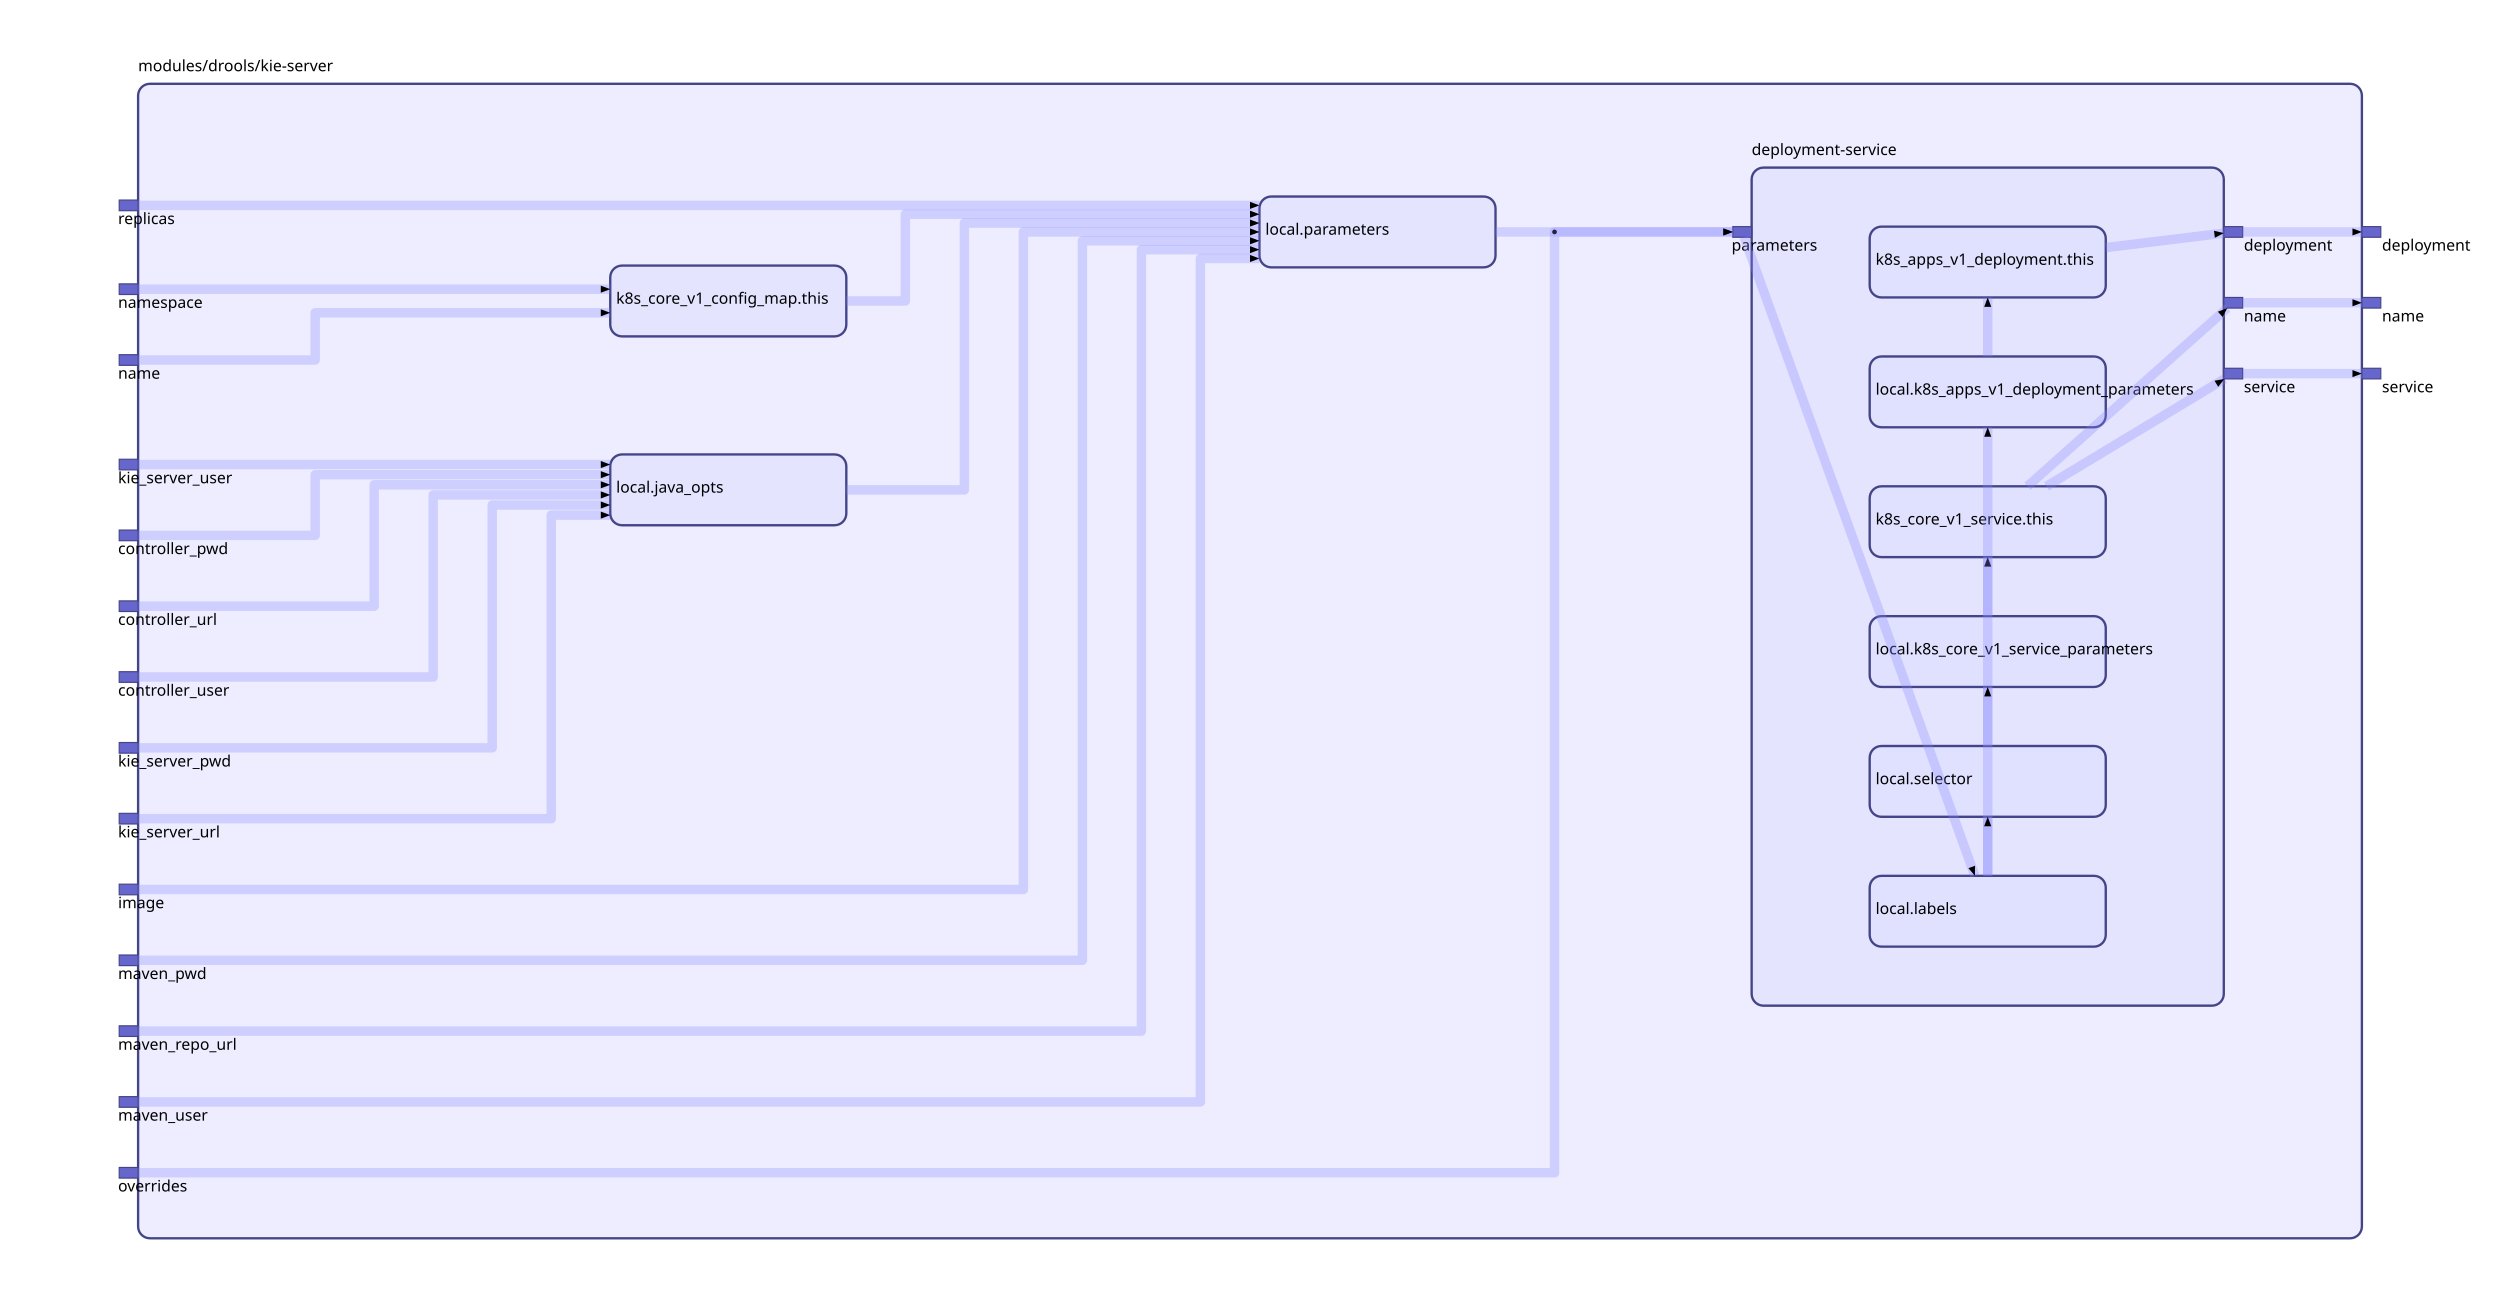
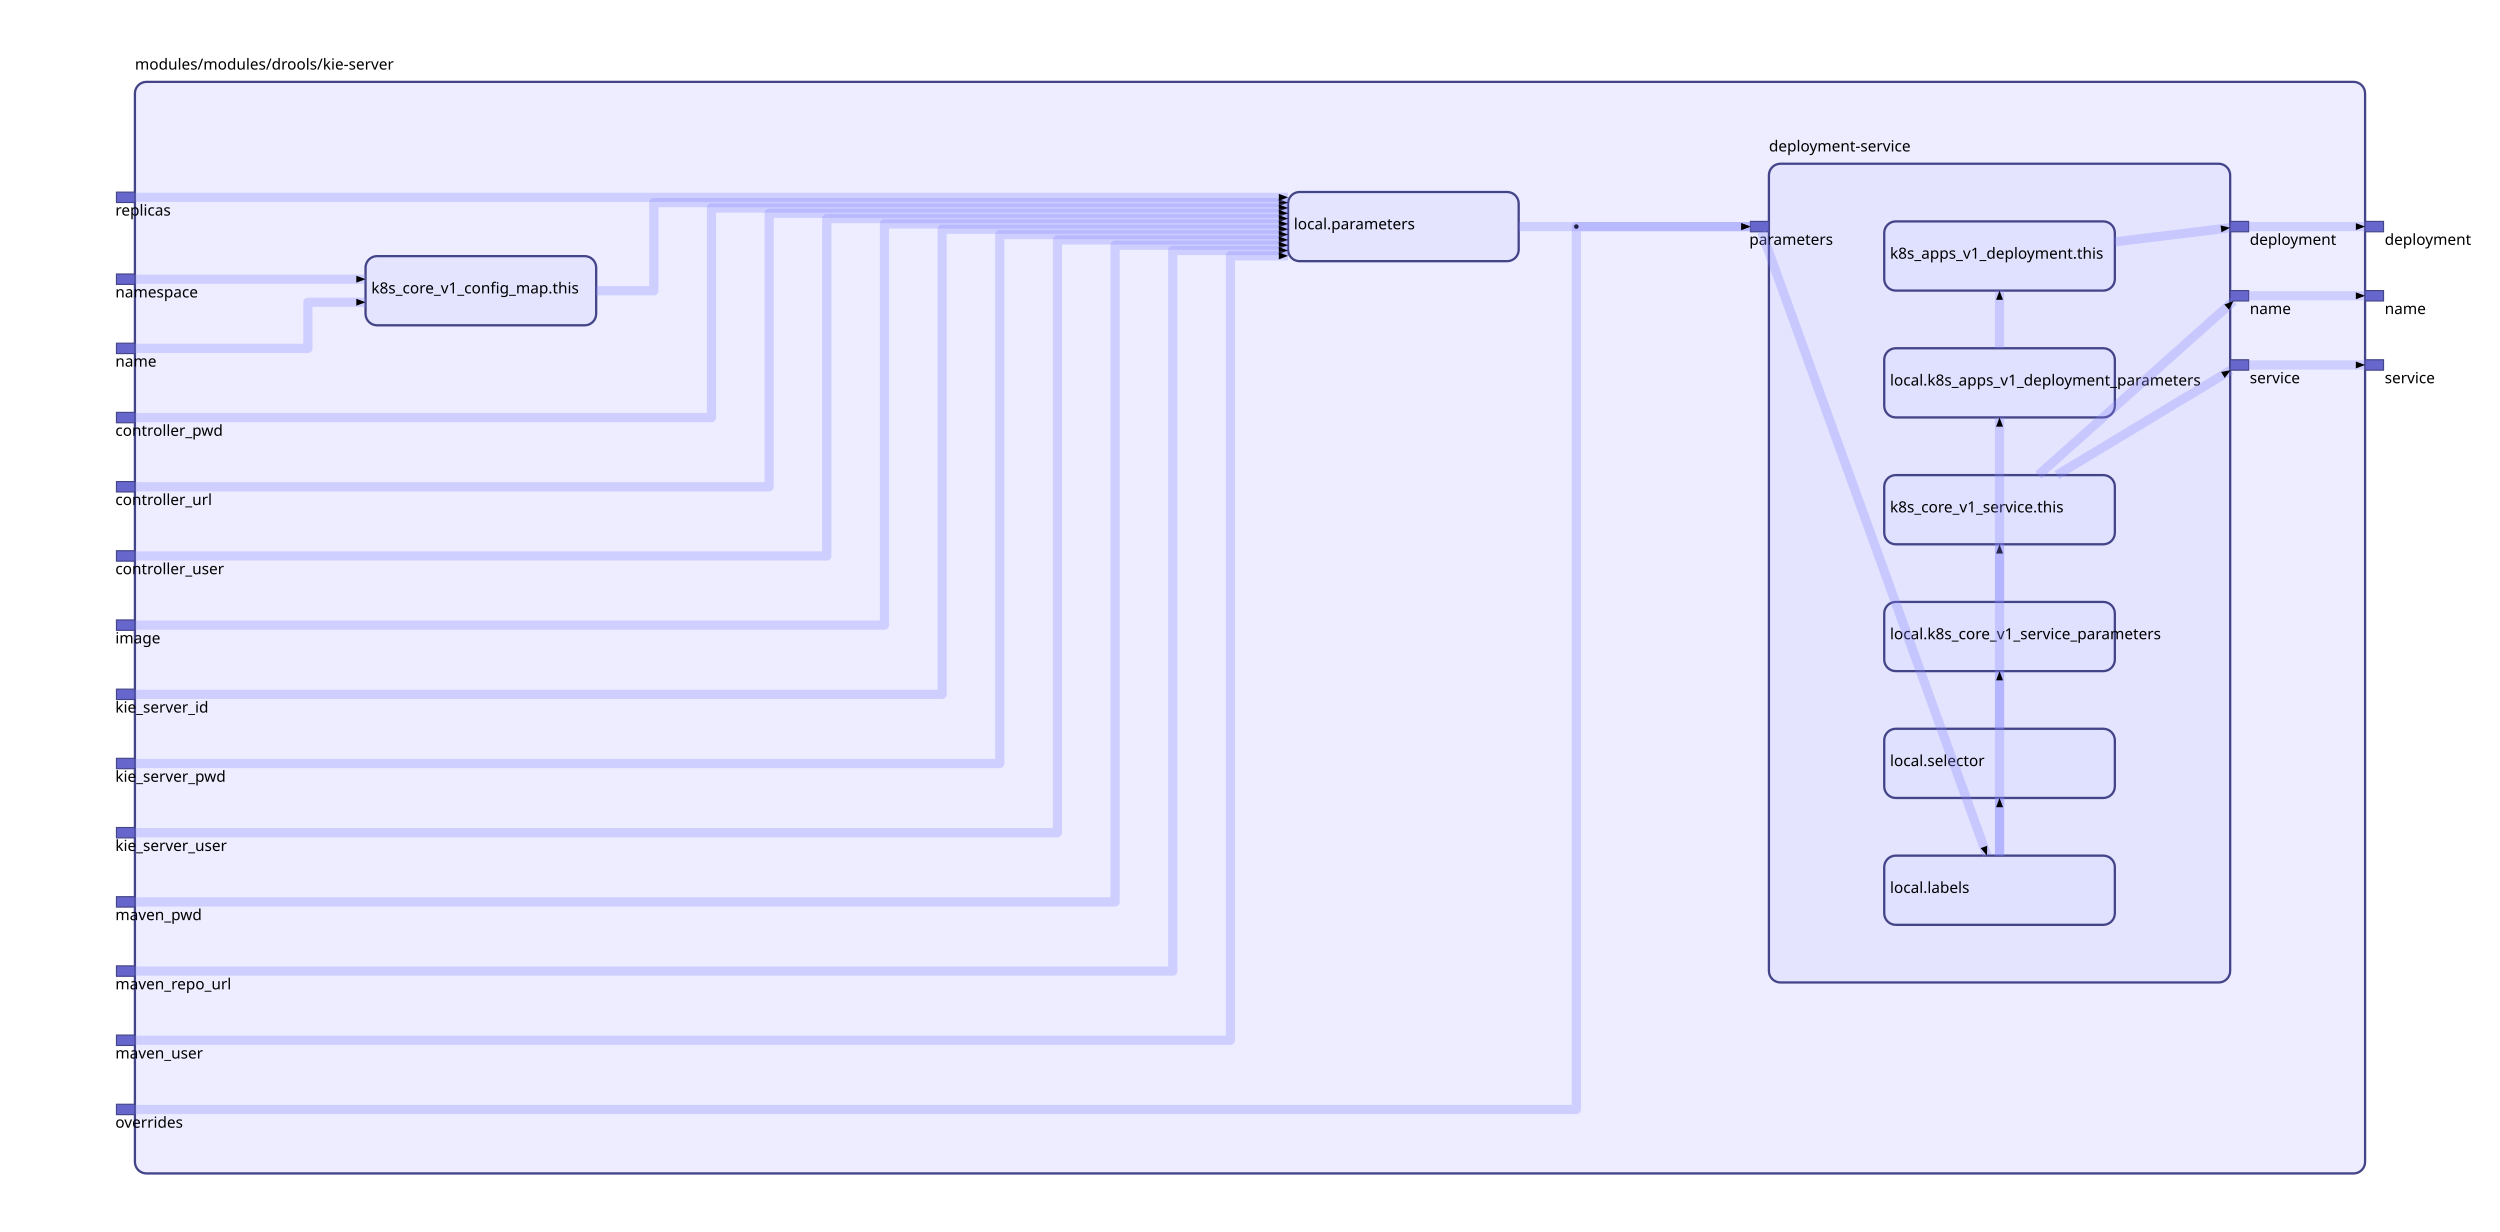
- <svg xmlns="http://www.w3.org/2000/svg" id="sprotty_1" class="sprotty-graph sprotty" tabindex="1002" viewBox="0 0 2118 1099.071">
+ <svg xmlns="http://www.w3.org/2000/svg" id="sprotty_1" class="sprotty-graph sprotty" tabindex="1002" viewBox="0 0 2168 1067.615">
  <style>
.elknode {
    stroke: #448;
    stroke-width: 2;
    fill: #ddf;
    fill-opacity: 0.5;
}

.elkport {
    stroke: #448;
    stroke-width: 1;
    fill: #66c;
}

.elkedge {
    fill: none;
    stroke: #88f;
    stroke-width: 8;
    stroke-opacity: 0.3;
    pointer-events: stroke;
    stroke-linejoin: round;
}

.elkedge:hover {
    stroke: #448;
    stroke-width: 8;
    stroke-opacity: 1;
    stroke-dasharray: 16px;
    stroke-dashoffset: 32px;
    animation: stroke 0.5s linear infinite;
}

@keyframes stroke {
    to {
        stroke-dashoffset: 0;
    }
}

.elkedge.arrow {
    fill: #336;
}

.elklabel {
    stroke-width: 0;
    stroke: #000;
    fill: #000;
    font-family: sans-serif;
    font-size: 10pt;
    dominant-baseline: hanging;
}

.elklabel:hover {
    font-size: 24pt;
}

.elkjunction {
    stroke: none;
    fill: #224;
}

.selected &gt; rect {
    stroke-width: 3;
}

.mouseover {
    stroke: #88f;
}
/*
 * Copyright (C) 2017 TypeFox and others.
 *
 * Licensed under the Apache License, Version 2.0 (the "License"); you may not use this file except in compliance with the License.
 * You may obtain a copy of the License at http://www.apache.org/licenses/LICENSE-2.0
 */

.sprotty {
    padding: 0px;
    font-family: "Helvetica Neue", Helvetica, Arial, sans-serif;
}

.sprotty-hidden {
    display: block;
    position: absolute;
    width: 0px;
    height: 0px;
}

.sprotty-popup {
    font-family: "Helvetica Neue", Helvetica, Arial, sans-serif;
    position: absolute;
    background: white;
    border-radius: 5px;
    border: 1px solid;
    max-width: 400px;
    min-width: 100px;
}

.sprotty-popup &gt; div {
    margin: 10px;
}

.sprotty-popup-closed {
    display: none;
}
</style>
  <g transform="scale(1) translate(0,0)">
    <g id="sprotty_3" transform="translate(117, 71)" opacity="1">
-       <rect class="elknode" x="0" y="0" rx="10" width="1884" height="978.071" />
-       <g id="sprotty_5" transform="translate(400, 154)" opacity="1">
+       <rect class="elknode" x="0" y="0" rx="10" width="1934" height="946.615" />
+       <g id="sprotty_5" transform="translate(200, 151.1154)" opacity="1">
        <rect class="elknode" x="0" y="0" rx="10" width="200" height="60" />
        <text id="sprotty_6" class="elklabel" transform="translate(5, 22) translate(0, 0)" opacity="1">k8s_core_v1_config_map.this</text>
      </g>
-       <g id="sprotty_13" transform="translate(400, 314)" opacity="1">
+       <g id="sprotty_13" transform="translate(1000, 95.5)" opacity="1">
        <rect class="elknode" x="0" y="0" rx="10" width="200" height="60" />
-         <text id="sprotty_14" class="elklabel" transform="translate(5, 22) translate(0, 0)" opacity="1">local.java_opts</text>
-       </g>
-       <g id="sprotty_33" transform="translate(950, 95.5)" opacity="1">
-         <rect class="elknode" x="0" y="0" rx="10" width="200" height="60" />
-         <text id="sprotty_34" class="elklabel" transform="translate(5, 22) translate(0, 0)" opacity="1">local.parameters</text>
-       </g>
-       <g id="sprotty_52" transform="translate(1367, 71)" opacity="1">
+         <text id="sprotty_14" class="elklabel" transform="translate(5, 22) translate(0, 0)" opacity="1">local.parameters</text>
+       </g>
+       <g id="sprotty_49" transform="translate(1417, 71)" opacity="1">
        <rect class="elknode" x="0" y="0" rx="10" width="400" height="710" />
-         <g id="sprotty_54" transform="translate(100, 50)" opacity="1">
-           <rect class="elknode" x="0" y="0" rx="10" width="200" height="60" />
-           <text id="sprotty_55" class="elklabel" transform="translate(5, 22) translate(0, 0)" opacity="1">k8s_apps_v1_deployment.this</text>
-         </g>
-         <g id="sprotty_56" transform="translate(100, 160)" opacity="1">
-           <rect class="elknode" x="0" y="0" rx="10" width="200" height="60" />
-           <text id="sprotty_57" class="elklabel" transform="translate(5, 22) translate(0, 0)" opacity="1">local.k8s_apps_v1_deployment_parameters</text>
-         </g>
-         <g id="sprotty_59" transform="translate(100, 270)" opacity="1">
-           <rect class="elknode" x="0" y="0" rx="10" width="200" height="60" />
-           <text id="sprotty_60" class="elklabel" transform="translate(5, 22) translate(0, 0)" opacity="1">k8s_core_v1_service.this</text>
-         </g>
-         <g id="sprotty_61" transform="translate(100, 380)" opacity="1">
-           <rect class="elknode" x="0" y="0" rx="10" width="200" height="60" />
-           <text id="sprotty_62" class="elklabel" transform="translate(5, 22) translate(0, 0)" opacity="1">local.k8s_core_v1_service_parameters</text>
-         </g>
-         <g id="sprotty_64" transform="translate(100, 490)" opacity="1">
-           <rect class="elknode" x="0" y="0" rx="10" width="200" height="60" />
-           <text id="sprotty_65" class="elklabel" transform="translate(5, 22) translate(0, 0)" opacity="1">local.selector</text>
-         </g>
-         <g id="sprotty_67" transform="translate(100, 600)" opacity="1">
-           <rect class="elknode" x="0" y="0" rx="10" width="200" height="60" />
-           <text id="sprotty_68" class="elklabel" transform="translate(5, 22) translate(0, 0)" opacity="1">local.labels</text>
-         </g>
-         <g id="sprotty_70" transform="translate(-16, 50)" opacity="1">
+         <g id="sprotty_51" transform="translate(100, 50)" opacity="1">
+           <rect class="elknode" x="0" y="0" rx="10" width="200" height="60" />
+           <text id="sprotty_52" class="elklabel" transform="translate(5, 22) translate(0, 0)" opacity="1">k8s_apps_v1_deployment.this</text>
+         </g>
+         <g id="sprotty_53" transform="translate(100, 160)" opacity="1">
+           <rect class="elknode" x="0" y="0" rx="10" width="200" height="60" />
+           <text id="sprotty_54" class="elklabel" transform="translate(5, 22) translate(0, 0)" opacity="1">local.k8s_apps_v1_deployment_parameters</text>
+         </g>
+         <g id="sprotty_56" transform="translate(100, 270)" opacity="1">
+           <rect class="elknode" x="0" y="0" rx="10" width="200" height="60" />
+           <text id="sprotty_57" class="elklabel" transform="translate(5, 22) translate(0, 0)" opacity="1">k8s_core_v1_service.this</text>
+         </g>
+         <g id="sprotty_58" transform="translate(100, 380)" opacity="1">
+           <rect class="elknode" x="0" y="0" rx="10" width="200" height="60" />
+           <text id="sprotty_59" class="elklabel" transform="translate(5, 22) translate(0, 0)" opacity="1">local.k8s_core_v1_service_parameters</text>
+         </g>
+         <g id="sprotty_61" transform="translate(100, 490)" opacity="1">
+           <rect class="elknode" x="0" y="0" rx="10" width="200" height="60" />
+           <text id="sprotty_62" class="elklabel" transform="translate(5, 22) translate(0, 0)" opacity="1">local.selector</text>
+         </g>
+         <g id="sprotty_64" transform="translate(100, 600)" opacity="1">
+           <rect class="elknode" x="0" y="0" rx="10" width="200" height="60" />
+           <text id="sprotty_65" class="elklabel" transform="translate(5, 22) translate(0, 0)" opacity="1">local.labels</text>
+         </g>
+         <g id="sprotty_67" transform="translate(-16, 50)" opacity="1">
          <rect class="elkport" x="0" y="0" width="16" height="9" />
-           <text id="sprotty_71" class="elklabel" transform="translate(-1, 10) translate(0, 0)" opacity="1">parameters</text>
-         </g>
-         <g id="sprotty_74" transform="translate(400, 50)" opacity="1">
+           <text id="sprotty_68" class="elklabel" transform="translate(-1, 10) translate(0, 0)" opacity="1">parameters</text>
+         </g>
+         <g id="sprotty_71" transform="translate(400, 50)" opacity="1">
          <rect class="elkport" x="0" y="0" width="16" height="9" />
-           <text id="sprotty_75" class="elklabel" transform="translate(17, 10) translate(0, 0)" opacity="1">deployment</text>
-         </g>
-         <g id="sprotty_77" transform="translate(400, 110)" opacity="1">
+           <text id="sprotty_72" class="elklabel" transform="translate(17, 10) translate(0, 0)" opacity="1">deployment</text>
+         </g>
+         <g id="sprotty_74" transform="translate(400, 110)" opacity="1">
          <rect class="elkport" x="0" y="0" width="16" height="9" />
-           <text id="sprotty_78" class="elklabel" transform="translate(17, 10) translate(0, 0)" opacity="1">name</text>
-         </g>
-         <g id="sprotty_80" transform="translate(400, 170)" opacity="1">
+           <text id="sprotty_75" class="elklabel" transform="translate(17, 10) translate(0, 0)" opacity="1">name</text>
+         </g>
+         <g id="sprotty_77" transform="translate(400, 170)" opacity="1">
          <rect class="elkport" x="0" y="0" width="16" height="9" />
-           <text id="sprotty_81" class="elklabel" transform="translate(17, 10) translate(0, 0)" opacity="1">service</text>
-         </g>
-         <text id="sprotty_53" class="elklabel" transform="translate(0, -21) translate(0, 0)" opacity="1">deployment-service</text>
-       </g>
-       <g id="sprotty_7" transform="translate(-16, 229.5)" opacity="1">
+           <text id="sprotty_78" class="elklabel" transform="translate(17, 10) translate(0, 0)" opacity="1">service</text>
+         </g>
+         <text id="sprotty_50" class="elklabel" transform="translate(0, -21) translate(0, 0)" opacity="1">deployment-service</text>
+       </g>
+       <g id="sprotty_7" transform="translate(-16, 226.6154)" opacity="1">
        <rect class="elkport" x="0" y="0" width="16" height="9" />
        <text id="sprotty_8" class="elklabel" transform="translate(-1, 10) translate(0, 0)" opacity="1">name</text>
      </g>
-       <g id="sprotty_10" transform="translate(-16, 169.5)" opacity="1">
+       <g id="sprotty_10" transform="translate(-16, 166.6154)" opacity="1">
        <rect class="elkport" x="0" y="0" width="16" height="9" />
        <text id="sprotty_11" class="elklabel" transform="translate(-1, 10) translate(0, 0)" opacity="1">namespace</text>
      </g>
-       <g id="sprotty_15" transform="translate(-16, 378.0714)" opacity="1">
-         <rect class="elkport" x="0" y="0" width="16" height="9" />
-         <text id="sprotty_16" class="elklabel" transform="translate(-1, 10) translate(0, 0)" opacity="1">controller_pwd</text>
-       </g>
-       <g id="sprotty_18" transform="translate(-16, 438.0714)" opacity="1">
-         <rect class="elkport" x="0" y="0" width="16" height="9" />
-         <text id="sprotty_19" class="elklabel" transform="translate(-1, 10) translate(0, 0)" opacity="1">controller_url</text>
-       </g>
-       <g id="sprotty_21" transform="translate(-16, 498.0714)" opacity="1">
-         <rect class="elkport" x="0" y="0" width="16" height="9" />
-         <text id="sprotty_22" class="elklabel" transform="translate(-1, 10) translate(0, 0)" opacity="1">controller_user</text>
-       </g>
-       <g id="sprotty_24" transform="translate(-16, 558.0714)" opacity="1">
-         <rect class="elkport" x="0" y="0" width="16" height="9" />
-         <text id="sprotty_25" class="elklabel" transform="translate(-1, 10) translate(0, 0)" opacity="1">kie_server_pwd</text>
-       </g>
-       <g id="sprotty_27" transform="translate(-16, 618.0714)" opacity="1">
-         <rect class="elkport" x="0" y="0" width="16" height="9" />
-         <text id="sprotty_28" class="elklabel" transform="translate(-1, 10) translate(0, 0)" opacity="1">kie_server_url</text>
-       </g>
-       <g id="sprotty_30" transform="translate(-16, 318.0714)" opacity="1">
-         <rect class="elkport" x="0" y="0" width="16" height="9" />
-         <text id="sprotty_31" class="elklabel" transform="translate(-1, 10) translate(0, 0)" opacity="1">kie_server_user</text>
-       </g>
-       <g id="sprotty_37" transform="translate(-16, 678.0714)" opacity="1">
-         <rect class="elkport" x="0" y="0" width="16" height="9" />
-         <text id="sprotty_38" class="elklabel" transform="translate(-1, 10) translate(0, 0)" opacity="1">image</text>
-       </g>
-       <g id="sprotty_40" transform="translate(-16, 738.0714)" opacity="1">
-         <rect class="elkport" x="0" y="0" width="16" height="9" />
-         <text id="sprotty_41" class="elklabel" transform="translate(-1, 10) translate(0, 0)" opacity="1">maven_pwd</text>
-       </g>
-       <g id="sprotty_43" transform="translate(-16, 798.0714)" opacity="1">
-         <rect class="elkport" x="0" y="0" width="16" height="9" />
-         <text id="sprotty_44" class="elklabel" transform="translate(-1, 10) translate(0, 0)" opacity="1">maven_repo_url</text>
-       </g>
-       <g id="sprotty_46" transform="translate(-16, 858.0714)" opacity="1">
-         <rect class="elkport" x="0" y="0" width="16" height="9" />
-         <text id="sprotty_47" class="elklabel" transform="translate(-1, 10) translate(0, 0)" opacity="1">maven_user</text>
-       </g>
-       <g id="sprotty_49" transform="translate(-16, 98.5)" opacity="1">
-         <rect class="elkport" x="0" y="0" width="16" height="9" />
-         <text id="sprotty_50" class="elklabel" transform="translate(-1, 10) translate(0, 0)" opacity="1">replicas</text>
-       </g>
-       <g id="sprotty_84" transform="translate(-16, 918.0714)" opacity="1">
-         <rect class="elkport" x="0" y="0" width="16" height="9" />
-         <text id="sprotty_85" class="elklabel" transform="translate(-1, 10) translate(0, 0)" opacity="1">overrides</text>
-       </g>
-       <g id="sprotty_87" transform="translate(1884, 121)" opacity="1">
-         <rect class="elkport" x="0" y="0" width="16" height="9" />
-         <text id="sprotty_88" class="elklabel" transform="translate(17, 10) translate(0, 0)" opacity="1">deployment</text>
-       </g>
-       <g id="sprotty_90" transform="translate(1884, 181)" opacity="1">
-         <rect class="elkport" x="0" y="0" width="16" height="9" />
-         <text id="sprotty_91" class="elklabel" transform="translate(17, 10) translate(0, 0)" opacity="1">name</text>
-       </g>
-       <g id="sprotty_93" transform="translate(1884, 241)" opacity="1">
-         <rect class="elkport" x="0" y="0" width="16" height="9" />
-         <text id="sprotty_94" class="elklabel" transform="translate(17, 10) translate(0, 0)" opacity="1">service</text>
-       </g>
-       <text id="sprotty_4" class="elklabel" transform="translate(0, -21) translate(0, 0)" opacity="1">modules/drools/kie-server</text>
+       <g id="sprotty_16" transform="translate(-16, 286.6154)" opacity="1">
+         <rect class="elkport" x="0" y="0" width="16" height="9" />
+         <text id="sprotty_17" class="elklabel" transform="translate(-1, 10) translate(0, 0)" opacity="1">controller_pwd</text>
+       </g>
+       <g id="sprotty_19" transform="translate(-16, 346.6154)" opacity="1">
+         <rect class="elkport" x="0" y="0" width="16" height="9" />
+         <text id="sprotty_20" class="elklabel" transform="translate(-1, 10) translate(0, 0)" opacity="1">controller_url</text>
+       </g>
+       <g id="sprotty_22" transform="translate(-16, 406.6154)" opacity="1">
+         <rect class="elkport" x="0" y="0" width="16" height="9" />
+         <text id="sprotty_23" class="elklabel" transform="translate(-1, 10) translate(0, 0)" opacity="1">controller_user</text>
+       </g>
+       <g id="sprotty_25" transform="translate(-16, 466.6154)" opacity="1">
+         <rect class="elkport" x="0" y="0" width="16" height="9" />
+         <text id="sprotty_26" class="elklabel" transform="translate(-1, 10) translate(0, 0)" opacity="1">image</text>
+       </g>
+       <g id="sprotty_28" transform="translate(-16, 526.6154)" opacity="1">
+         <rect class="elkport" x="0" y="0" width="16" height="9" />
+         <text id="sprotty_29" class="elklabel" transform="translate(-1, 10) translate(0, 0)" opacity="1">kie_server_id</text>
+       </g>
+       <g id="sprotty_31" transform="translate(-16, 586.6154)" opacity="1">
+         <rect class="elkport" x="0" y="0" width="16" height="9" />
+         <text id="sprotty_32" class="elklabel" transform="translate(-1, 10) translate(0, 0)" opacity="1">kie_server_pwd</text>
+       </g>
+       <g id="sprotty_34" transform="translate(-16, 646.6154)" opacity="1">
+         <rect class="elkport" x="0" y="0" width="16" height="9" />
+         <text id="sprotty_35" class="elklabel" transform="translate(-1, 10) translate(0, 0)" opacity="1">kie_server_user</text>
+       </g>
+       <g id="sprotty_37" transform="translate(-16, 706.6154)" opacity="1">
+         <rect class="elkport" x="0" y="0" width="16" height="9" />
+         <text id="sprotty_38" class="elklabel" transform="translate(-1, 10) translate(0, 0)" opacity="1">maven_pwd</text>
+       </g>
+       <g id="sprotty_40" transform="translate(-16, 766.6154)" opacity="1">
+         <rect class="elkport" x="0" y="0" width="16" height="9" />
+         <text id="sprotty_41" class="elklabel" transform="translate(-1, 10) translate(0, 0)" opacity="1">maven_repo_url</text>
+       </g>
+       <g id="sprotty_43" transform="translate(-16, 826.6154)" opacity="1">
+         <rect class="elkport" x="0" y="0" width="16" height="9" />
+         <text id="sprotty_44" class="elklabel" transform="translate(-1, 10) translate(0, 0)" opacity="1">maven_user</text>
+       </g>
+       <g id="sprotty_46" transform="translate(-16, 95.61538)" opacity="1">
+         <rect class="elkport" x="0" y="0" width="16" height="9" />
+         <text id="sprotty_47" class="elklabel" transform="translate(-1, 10) translate(0, 0)" opacity="1">replicas</text>
+       </g>
+       <g id="sprotty_81" transform="translate(-16, 886.6154)" opacity="1">
+         <rect class="elkport" x="0" y="0" width="16" height="9" />
+         <text id="sprotty_82" class="elklabel" transform="translate(-1, 10) translate(0, 0)" opacity="1">overrides</text>
+       </g>
+       <g id="sprotty_84" transform="translate(1934, 121)" opacity="1">
+         <rect class="elkport" x="0" y="0" width="16" height="9" />
+         <text id="sprotty_85" class="elklabel" transform="translate(17, 10) translate(0, 0)" opacity="1">deployment</text>
+       </g>
+       <g id="sprotty_87" transform="translate(1934, 181)" opacity="1">
+         <rect class="elkport" x="0" y="0" width="16" height="9" />
+         <text id="sprotty_88" class="elklabel" transform="translate(17, 10) translate(0, 0)" opacity="1">name</text>
+       </g>
+       <g id="sprotty_90" transform="translate(1934, 241)" opacity="1">
+         <rect class="elkport" x="0" y="0" width="16" height="9" />
+         <text id="sprotty_91" class="elklabel" transform="translate(17, 10) translate(0, 0)" opacity="1">service</text>
+       </g>
+       <text id="sprotty_4" class="elklabel" transform="translate(0, -21) translate(0, 0)" opacity="1">modules/modules/drools/kie-server</text>
      <g id="sprotty_9" class="sprotty-edge" opacity="1">
-         <path class="elkedge" d="M 0,234 L 150,234 L 150,194 L 400,194" />
-         <path class="edge arrow" d="M 0,0 L 8,-3 L 8,3 Z" transform="rotate(180 400 194) translate(400 194)" />
+         <path class="elkedge" d="M 0,231.115 L 150,231.115 L 150,191.115 L 200,191.115" />
+         <path class="edge arrow" d="M 0,0 L 8,-3 L 8,3 Z" transform="rotate(180 200 191.1154) translate(200 191.1154)" />
      </g>
      <g id="sprotty_12" class="sprotty-edge" opacity="1">
-         <path class="elkedge" d="M 0,174 L 400,174" />
-         <path class="edge arrow" d="M 0,0 L 8,-3 L 8,3 Z" transform="rotate(180 400 174) translate(400 174)" />
-       </g>
-       <g id="sprotty_17" class="sprotty-edge" opacity="1">
-         <path class="elkedge" d="M 0,382.571 L 150,382.571 L 150,331.143 L 400,331.143" />
-         <path class="edge arrow" d="M 0,0 L 8,-3 L 8,3 Z" transform="rotate(180 400 331.1429) translate(400 331.1429)" />
-       </g>
-       <g id="sprotty_20" class="sprotty-edge" opacity="1">
-         <path class="elkedge" d="M 0,442.571 L 200,442.571 L 200,339.714 L 400,339.714" />
-         <path class="edge arrow" d="M 0,0 L 8,-3 L 8,3 Z" transform="rotate(180 400 339.7143) translate(400 339.7143)" />
-       </g>
-       <g id="sprotty_23" class="sprotty-edge" opacity="1">
-         <path class="elkedge" d="M 0,502.571 L 250,502.571 L 250,348.286 L 400,348.286" />
-         <path class="edge arrow" d="M 0,0 L 8,-3 L 8,3 Z" transform="rotate(180 400 348.2857) translate(400 348.2857)" />
-       </g>
-       <g id="sprotty_26" class="sprotty-edge" opacity="1">
-         <path class="elkedge" d="M 0,562.571 L 300,562.571 L 300,356.857 L 400,356.857" />
-         <path class="edge arrow" d="M 0,0 L 8,-3 L 8,3 Z" transform="rotate(180 400 356.8571) translate(400 356.8571)" />
-       </g>
-       <g id="sprotty_29" class="sprotty-edge" opacity="1">
-         <path class="elkedge" d="M 0,622.571 L 350,622.571 L 350,365.429 L 400,365.429" />
-         <path class="edge arrow" d="M 0,0 L 8,-3 L 8,3 Z" transform="rotate(180 400 365.4286) translate(400 365.4286)" />
-       </g>
-       <g id="sprotty_32" class="sprotty-edge" opacity="1">
-         <path class="elkedge" d="M 0,322.571 L 400,322.571" />
-         <path class="edge arrow" d="M 0,0 L 8,-3 L 8,3 Z" transform="rotate(180 400 322.5714) translate(400 322.5714)" />
-       </g>
-       <g id="sprotty_35" class="sprotty-edge" opacity="1">
-         <path class="elkedge" d="M 600,184 L 650,184 L 650,110.5 L 950,110.5" />
-         <path class="edge arrow" d="M 0,0 L 8,-3 L 8,3 Z" transform="rotate(180 950 110.5) translate(950 110.5)" />
+         <path class="elkedge" d="M 0,171.115 L 200,171.115" />
+         <path class="edge arrow" d="M 0,0 L 8,-3 L 8,3 Z" transform="rotate(180 200 171.1154) translate(200 171.1154)" />
+       </g>
+       <g id="sprotty_15" class="sprotty-edge" opacity="1">
+         <path class="elkedge" d="M 400,181.115 L 450,181.115 L 450,104.731 L 1000,104.731" />
+         <path class="edge arrow" d="M 0,0 L 8,-3 L 8,3 Z" transform="rotate(180 1000 104.7308) translate(1000 104.7308)" />
+       </g>
+       <g id="sprotty_18" class="sprotty-edge" opacity="1">
+         <path class="elkedge" d="M 0,291.115 L 500,291.115 L 500,109.346 L 1000,109.346" />
+         <path class="edge arrow" d="M 0,0 L 8,-3 L 8,3 Z" transform="rotate(180 1000 109.3462) translate(1000 109.3462)" />
+       </g>
+       <g id="sprotty_21" class="sprotty-edge" opacity="1">
+         <path class="elkedge" d="M 0,351.115 L 550,351.115 L 550,113.962 L 1000,113.962" />
+         <path class="edge arrow" d="M 0,0 L 8,-3 L 8,3 Z" transform="rotate(180 1000 113.9615) translate(1000 113.9615)" />
+       </g>
+       <g id="sprotty_24" class="sprotty-edge" opacity="1">
+         <path class="elkedge" d="M 0,411.115 L 600,411.115 L 600,118.577 L 1000,118.577" />
+         <path class="edge arrow" d="M 0,0 L 8,-3 L 8,3 Z" transform="rotate(180 1000 118.5769) translate(1000 118.5769)" />
+       </g>
+       <g id="sprotty_27" class="sprotty-edge" opacity="1">
+         <path class="elkedge" d="M 0,471.115 L 650,471.115 L 650,123.192 L 1000,123.192" />
+         <path class="edge arrow" d="M 0,0 L 8,-3 L 8,3 Z" transform="rotate(180 1000 123.1923) translate(1000 123.1923)" />
+       </g>
+       <g id="sprotty_30" class="sprotty-edge" opacity="1">
+         <path class="elkedge" d="M 0,531.115 L 700,531.115 L 700,127.808 L 1000,127.808" />
+         <path class="edge arrow" d="M 0,0 L 8,-3 L 8,3 Z" transform="rotate(180 1000 127.8077) translate(1000 127.8077)" />
+       </g>
+       <g id="sprotty_33" class="sprotty-edge" opacity="1">
+         <path class="elkedge" d="M 0,591.115 L 750,591.115 L 750,132.423 L 1000,132.423" />
+         <path class="edge arrow" d="M 0,0 L 8,-3 L 8,3 Z" transform="rotate(180 1000 132.4231) translate(1000 132.4231)" />
      </g>
      <g id="sprotty_36" class="sprotty-edge" opacity="1">
-         <path class="elkedge" d="M 600,344 L 700,344 L 700,118 L 950,118" />
-         <path class="edge arrow" d="M 0,0 L 8,-3 L 8,3 Z" transform="rotate(180 950 118) translate(950 118)" />
+         <path class="elkedge" d="M 0,651.115 L 800,651.115 L 800,137.038 L 1000,137.038" />
+         <path class="edge arrow" d="M 0,0 L 8,-3 L 8,3 Z" transform="rotate(180 1000 137.0385) translate(1000 137.0385)" />
      </g>
      <g id="sprotty_39" class="sprotty-edge" opacity="1">
-         <path class="elkedge" d="M 0,682.571 L 750,682.571 L 750,125.5 L 950,125.5" />
-         <path class="edge arrow" d="M 0,0 L 8,-3 L 8,3 Z" transform="rotate(180 950 125.5) translate(950 125.5)" />
+         <path class="elkedge" d="M 0,711.115 L 850,711.115 L 850,141.654 L 1000,141.654" />
+         <path class="edge arrow" d="M 0,0 L 8,-3 L 8,3 Z" transform="rotate(180 1000 141.6538) translate(1000 141.6538)" />
      </g>
      <g id="sprotty_42" class="sprotty-edge" opacity="1">
-         <path class="elkedge" d="M 0,742.571 L 800,742.571 L 800,133 L 950,133" />
-         <path class="edge arrow" d="M 0,0 L 8,-3 L 8,3 Z" transform="rotate(180 950 133) translate(950 133)" />
+         <path class="elkedge" d="M 0,771.115 L 900,771.115 L 900,146.269 L 1000,146.269" />
+         <path class="edge arrow" d="M 0,0 L 8,-3 L 8,3 Z" transform="rotate(180 1000 146.2692) translate(1000 146.2692)" />
      </g>
      <g id="sprotty_45" class="sprotty-edge" opacity="1">
-         <path class="elkedge" d="M 0,802.571 L 850,802.571 L 850,140.5 L 950,140.5" />
-         <path class="edge arrow" d="M 0,0 L 8,-3 L 8,3 Z" transform="rotate(180 950 140.5) translate(950 140.5)" />
+         <path class="elkedge" d="M 0,831.115 L 950,831.115 L 950,150.885 L 1000,150.885" />
+         <path class="edge arrow" d="M 0,0 L 8,-3 L 8,3 Z" transform="rotate(180 1000 150.8846) translate(1000 150.8846)" />
      </g>
      <g id="sprotty_48" class="sprotty-edge" opacity="1">
-         <path class="elkedge" d="M 0,862.571 L 900,862.571 L 900,148 L 950,148" />
-         <path class="edge arrow" d="M 0,0 L 8,-3 L 8,3 Z" transform="rotate(180 950 148) translate(950 148)" />
-       </g>
-       <g id="sprotty_51" class="sprotty-edge" opacity="1">
-         <path class="elkedge" d="M 0,103 L 950,103" />
-         <path class="edge arrow" d="M 0,0 L 8,-3 L 8,3 Z" transform="rotate(180 950 103) translate(950 103)" />
-       </g>
-       <g id="sprotty_58" class="sprotty-edge" opacity="1">
-         <path class="elkedge" d="M 1567,231 L 1567,181" />
-         <path class="edge arrow" d="M 0,0 L 8,-3 L 8,3 Z" transform="rotate(90 1567 181) translate(1567 181)" />
+         <path class="elkedge" d="M 0,100.115 L 1000,100.115" />
+         <path class="edge arrow" d="M 0,0 L 8,-3 L 8,3 Z" transform="rotate(180 1000 100.1154) translate(1000 100.1154)" />
+       </g>
+       <g id="sprotty_55" class="sprotty-edge" opacity="1">
+         <path class="elkedge" d="M 1617,231 L 1617,181" />
+         <path class="edge arrow" d="M 0,0 L 8,-3 L 8,3 Z" transform="rotate(90 1617 181) translate(1617 181)" />
+       </g>
+       <g id="sprotty_60" class="sprotty-edge" opacity="1">
+         <path class="elkedge" d="M 1617,451 L 1617,401" />
+         <path class="edge arrow" d="M 0,0 L 8,-3 L 8,3 Z" transform="rotate(90 1617 401) translate(1617 401)" />
      </g>
      <g id="sprotty_63" class="sprotty-edge" opacity="1">
-         <path class="elkedge" d="M 1567,451 L 1567,401" />
-         <path class="edge arrow" d="M 0,0 L 8,-3 L 8,3 Z" transform="rotate(90 1567 401) translate(1567 401)" />
+         <path class="elkedge" d="M 1617,561 L 1617,291" />
+         <path class="edge arrow" d="M 0,0 L 8,-3 L 8,3 Z" transform="rotate(90 1617 291) translate(1617 291)" />
      </g>
      <g id="sprotty_66" class="sprotty-edge" opacity="1">
-         <path class="elkedge" d="M 1567,561 L 1567,291" />
-         <path class="edge arrow" d="M 0,0 L 8,-3 L 8,3 Z" transform="rotate(90 1567 291) translate(1567 291)" />
+         <path class="elkedge" d="M 1617,671 L 1617,511" />
+         <path class="edge arrow" d="M 0,0 L 8,-3 L 8,3 Z" transform="rotate(90 1617 511) translate(1617 511)" />
      </g>
      <g id="sprotty_69" class="sprotty-edge" opacity="1">
-         <path class="elkedge" d="M 1567,671 L 1567,511" />
-         <path class="edge arrow" d="M 0,0 L 8,-3 L 8,3 Z" transform="rotate(90 1567 511) translate(1567 511)" />
-       </g>
-       <g id="sprotty_72" class="sprotty-edge" opacity="1">
-         <path class="elkedge" d="M 1360.626,130 L 1556.157,671" />
-         <path class="edge arrow" d="M 0,0 L 8,-3 L 8,3 Z" transform="rotate(-109.8711 1556.157 671) translate(1556.157 671)" />
+         <path class="elkedge" d="M 1410.626,130 L 1606.157,671" />
+         <path class="edge arrow" d="M 0,0 L 8,-3 L 8,3 Z" transform="rotate(-109.8711 1606.157 671) translate(1606.157 671)" />
+       </g>
+       <g id="sprotty_70" class="sprotty-edge" opacity="1">
+         <path class="elkedge" d="M 1617,671 L 1617,621" />
+         <path class="edge arrow" d="M 0,0 L 8,-3 L 8,3 Z" transform="rotate(90 1617 621) translate(1617 621)" />
      </g>
      <g id="sprotty_73" class="sprotty-edge" opacity="1">
-         <path class="elkedge" d="M 1567,671 L 1567,621" />
-         <path class="edge arrow" d="M 0,0 L 8,-3 L 8,3 Z" transform="rotate(90 1567 621) translate(1567 621)" />
+         <path class="elkedge" d="M 1717,138.74 L 1817,126.481" />
+         <path class="edge arrow" d="M 0,0 L 8,-3 L 8,3 Z" transform="rotate(173.0106 1817 126.4808) translate(1817 126.4808)" />
      </g>
      <g id="sprotty_76" class="sprotty-edge" opacity="1">
-         <path class="elkedge" d="M 1667,138.74 L 1767,126.481" />
-         <path class="edge arrow" d="M 0,0 L 8,-3 L 8,3 Z" transform="rotate(173.0106 1767 126.4808) translate(1767 126.4808)" />
+         <path class="elkedge" d="M 1650.639,341 L 1819.954,190" />
+         <path class="edge arrow" d="M 0,0 L 8,-3 L 8,3 Z" transform="rotate(138.2726 1819.954 190) translate(1819.954 190)" />
      </g>
      <g id="sprotty_79" class="sprotty-edge" opacity="1">
-         <path class="elkedge" d="M 1600.639,341 L 1769.954,190" />
-         <path class="edge arrow" d="M 0,0 L 8,-3 L 8,3 Z" transform="rotate(138.2726 1769.954 190) translate(1769.954 190)" />
-       </g>
-       <g id="sprotty_82" class="sprotty-edge" opacity="1">
-         <path class="elkedge" d="M 1616.721,341 L 1767.542,250" />
-         <path class="edge arrow" d="M 0,0 L 8,-3 L 8,3 Z" transform="rotate(148.8947 1767.542 250) translate(1767.542 250)" />
+         <path class="elkedge" d="M 1666.721,341 L 1817.542,250" />
+         <path class="edge arrow" d="M 0,0 L 8,-3 L 8,3 Z" transform="rotate(148.8947 1817.542 250) translate(1817.542 250)" />
+       </g>
+       <g id="sprotty_80" class="sprotty-edge" opacity="1">
+         <path class="elkedge" d="M 1200,125.5 L 1401,125.5" />
+         <path class="edge arrow" d="M 0,0 L 8,-3 L 8,3 Z" transform="rotate(180 1401 125.5) translate(1401 125.5)" />
      </g>
      <g id="sprotty_83" class="sprotty-edge" opacity="1">
-         <path class="elkedge" d="M 1150,125.5 L 1351,125.5" />
-         <path class="edge arrow" d="M 0,0 L 8,-3 L 8,3 Z" transform="rotate(180 1351 125.5) translate(1351 125.5)" />
+         <path class="elkedge" d="M 0,891.115 L 1250,891.115 L 1250,125.5 L 1401,125.5" />
+         <path class="edge arrow" d="M 0,0 L 8,-3 L 8,3 Z" transform="rotate(180 1401 125.5) translate(1401 125.5)" />
+         <g id="sprotty_83_j0" transform="translate(1250, 125.5)" opacity="1">
+           <circle class="elkjunction" r="2" />
+         </g>
      </g>
      <g id="sprotty_86" class="sprotty-edge" opacity="1">
-         <path class="elkedge" d="M 0,922.571 L 1200,922.571 L 1200,125.5 L 1351,125.5" />
-         <path class="edge arrow" d="M 0,0 L 8,-3 L 8,3 Z" transform="rotate(180 1351 125.5) translate(1351 125.5)" />
-         <g id="sprotty_86_j0" transform="translate(1200, 125.5)" opacity="1">
-           <circle class="elkjunction" r="2" />
-         </g>
+         <path class="elkedge" d="M 1833,125.5 L 1934,125.5" />
+         <path class="edge arrow" d="M 0,0 L 8,-3 L 8,3 Z" transform="rotate(180 1934 125.5) translate(1934 125.5)" />
      </g>
      <g id="sprotty_89" class="sprotty-edge" opacity="1">
-         <path class="elkedge" d="M 1783,125.5 L 1884,125.5" />
-         <path class="edge arrow" d="M 0,0 L 8,-3 L 8,3 Z" transform="rotate(180 1884 125.5) translate(1884 125.5)" />
+         <path class="elkedge" d="M 1833,185.5 L 1934,185.5" />
+         <path class="edge arrow" d="M 0,0 L 8,-3 L 8,3 Z" transform="rotate(180 1934 185.5) translate(1934 185.5)" />
      </g>
      <g id="sprotty_92" class="sprotty-edge" opacity="1">
-         <path class="elkedge" d="M 1783,185.5 L 1884,185.5" />
-         <path class="edge arrow" d="M 0,0 L 8,-3 L 8,3 Z" transform="rotate(180 1884 185.5) translate(1884 185.5)" />
-       </g>
-       <g id="sprotty_95" class="sprotty-edge" opacity="1">
-         <path class="elkedge" d="M 1783,245.5 L 1884,245.5" />
-         <path class="edge arrow" d="M 0,0 L 8,-3 L 8,3 Z" transform="rotate(180 1884 245.5) translate(1884 245.5)" />
+         <path class="elkedge" d="M 1833,245.5 L 1934,245.5" />
+         <path class="edge arrow" d="M 0,0 L 8,-3 L 8,3 Z" transform="rotate(180 1934 245.5) translate(1934 245.5)" />
      </g>
    </g>
  </g>
</svg>
